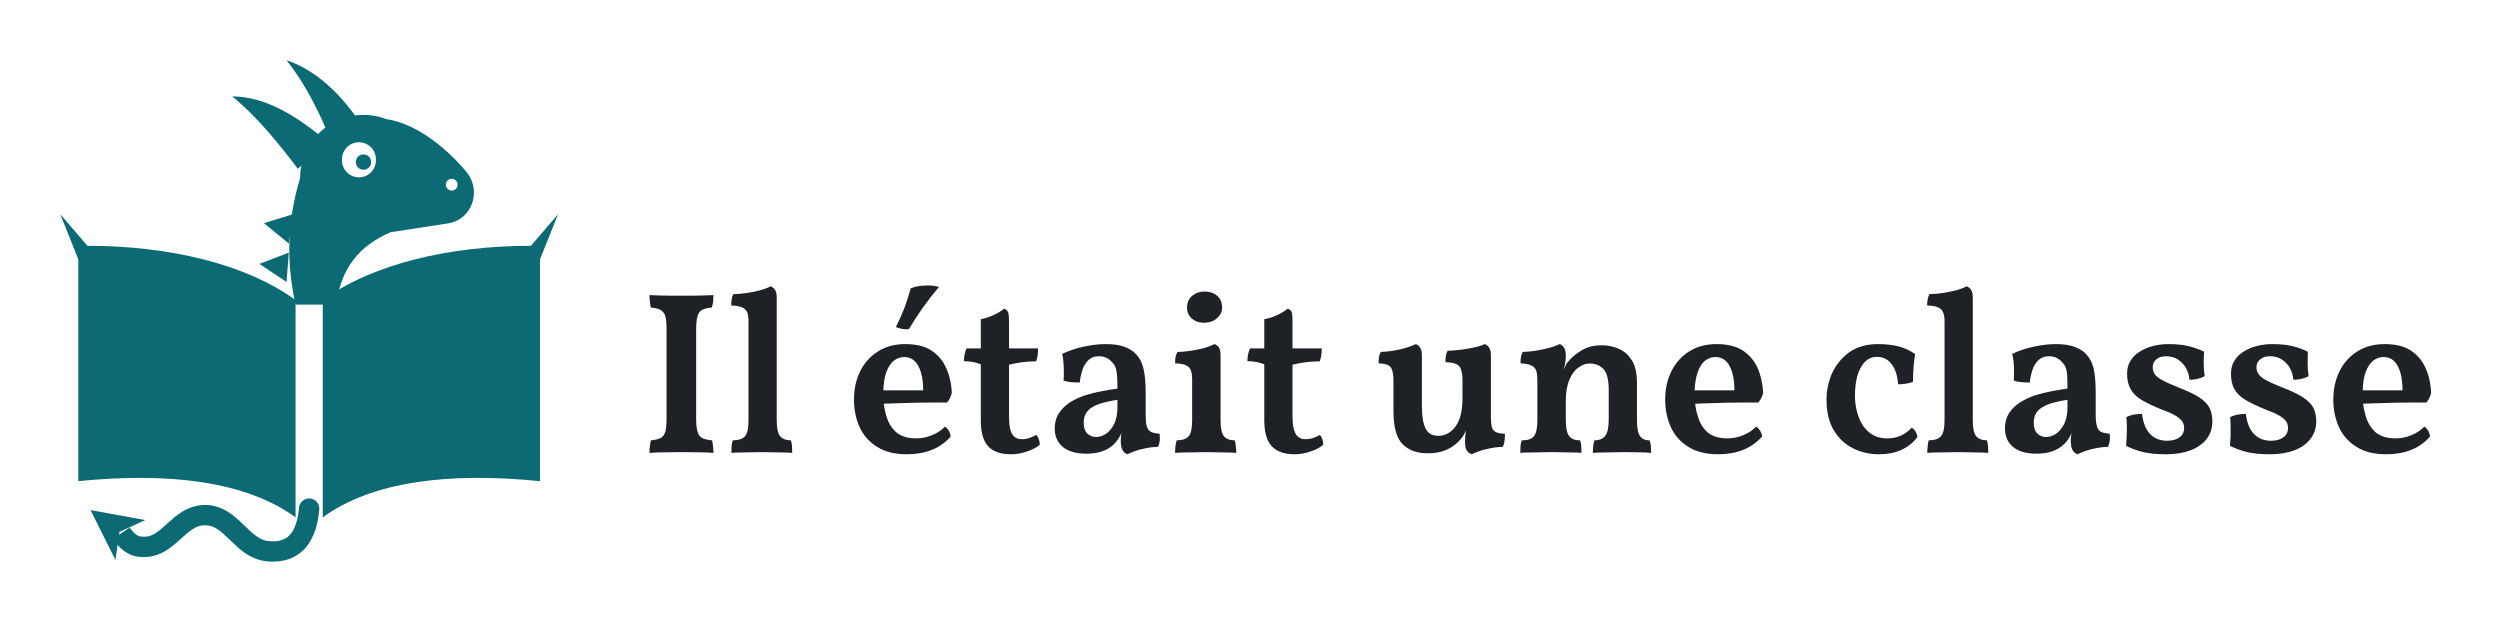
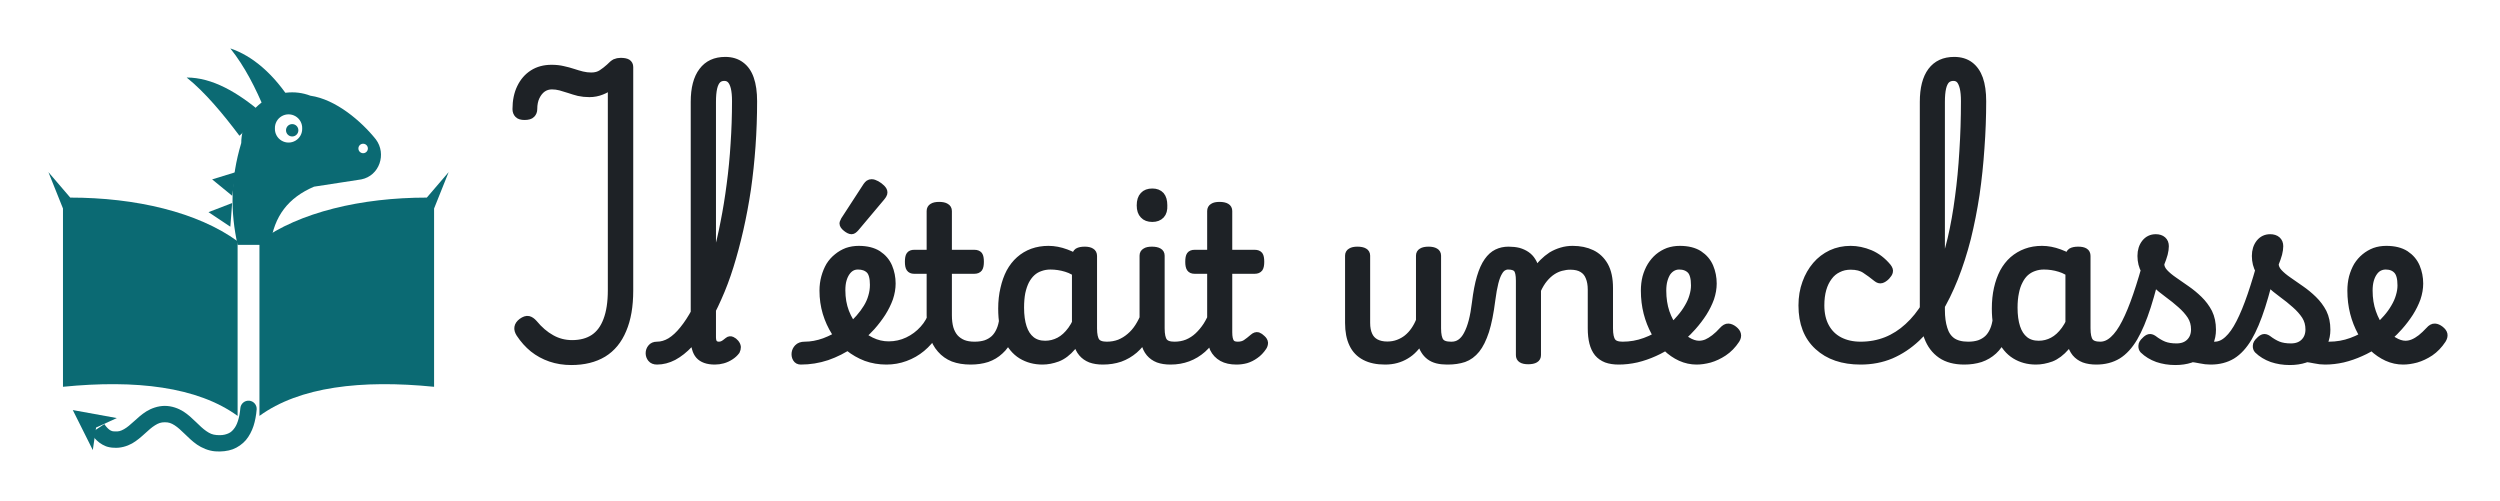
- <svg xmlns="http://www.w3.org/2000/svg" viewBox="-29.7 -30.72 1275.23 317.44" width="1275.23" height="317.44" role="img" aria-labelledby="titre">
+ <svg xmlns="http://www.w3.org/2000/svg" viewBox="-29.7 -30.72 1586.34 317.44" width="1586.34" height="317.44" role="img" aria-labelledby="titre">
  <g id="symbole" fill="#0B6A73" fill-rule="evenodd">
    <path d="M121.07 122.36 C95.68 103.89 56.43 94.66 14.87 94.66 L1.02 78.5 L10.26 101.58 L10.26 214.71 C56.43 210.09 95.68 214.71 121.07 233.18 Z" />
    <path d="M134.93 122.36 C160.32 103.89 199.57 94.66 241.13 94.66 L254.98 78.5 L245.74 101.58 L245.74 214.71 C199.57 210.09 160.32 214.71 134.93 233.18 Z" />
    <path d="M123.38 60.03 A32.32 32.32 0 0 1 167.25 30.01 C183.41 32.32 199.57 46.17 208.8 57.72 C215.73 66.95 211.11 80.8 199.57 83.11 L169.56 87.73 C153.4 94.66 144.16 106.2 141.85 124.67 L121.07 124.67 C116.46 103.89 116.46 83.11 123.38 60.03 Z M144.74 50.79 A8.66 8.66 0 1 0 162.05 50.79 A8.66 8.66 0 1 0 144.74 50.79 Z M197.72 63.49 A3 3 0 1 0 203.73 63.49 A3 3 0 1 0 197.72 63.49 Z" />
    <path d="M151.78 51.95 A3.92 3.92 0 1 0 159.63 51.95 A3.92 3.92 0 1 0 151.78 51.95 Z" />
    <path d="M137.23 41.56 C121.07 27.7 104.91 18.47 88.75 18.47 C100.3 27.7 111.84 41.56 122.23 55.41 Z" />
    <path d="M155.7 34.63 C144.16 16.16 130.31 4.62 116.46 0 C125.69 11.54 132.62 25.4 138.39 39.25 Z" />
    <path d="M119.92 78.5 L104.91 83.11 L117.61 93.5 Z M117.61 98.12 L102.6 103.89 L116.46 113.13 Z" />
    <path d="M122.83 228.13 C122.55 231.34 122.09 233.92 121.28 236.38 C120.5 238.77 119.7 240.28 118.42 241.79 C117.17 243.26 116.2 243.95 114.36 244.63 C112.42 245.33 110.58 245.56 107.65 245.32 C105.07 245.1 103.44 244.36 101.22 242.84 C99 241.32 96.99 239.34 94.67 237.09 C92.35 234.84 89.65 232.28 86.62 230.36 C83.57 228.43 79.31 226.83 74.9 226.83 C70.49 226.83 66.25 228.42 63.22 230.29 C60.21 232.16 57.54 234.61 55.25 236.69 C52.96 238.77 51.09 240.43 48.97 241.62 C46.88 242.79 45.49 243.21 43.01 243.01 C41.94 242.99 41.77 242.96 41.16 242.72 C40.55 242.49 40.25 242.33 39.63 241.87 C39.01 241.4 38.6 241.01 38.02 240.35 C37.44 239.7 37 239.12 36.51 238.37 L27.87 244.14 C28.53 245.13 29.38 246.28 30.25 247.25 C31.12 248.22 32.29 249.34 33.4 250.17 C34.52 251.01 36.1 251.93 37.51 252.46 C38.91 252.98 40.9 253.38 42.58 253.38 C46.6 253.74 50.97 252.42 54.08 250.68 C57.16 248.94 59.9 246.5 62.23 244.39 C64.56 242.27 66.51 240.47 68.69 239.13 C70.85 237.8 72.38 237.22 74.9 237.22 C77.42 237.22 78.93 237.78 81.08 239.13 C83.23 240.51 85.15 242.33 87.45 244.56 C89.74 246.78 92.35 249.36 95.33 251.41 C98.31 253.45 102.44 255.31 106.79 255.67 C110.79 256 114.86 255.5 117.93 254.38 C121.11 253.22 124.26 250.96 126.33 248.52 C128.37 246.13 130.1 242.82 131.15 239.62 C132.18 236.48 132.87 232.71 133.17 228.99 A5.19 5.19 0 0 0 122.83 228.13 Z" />
    <path d="M16.49 229.48 L44.43 234.56 L31.27 240.57 L29.19 254.88 Z" />
  </g>
-   <g id="nom" fill="#1E2226">
-     <path d="M310.3 137.4 Q310.3 132.9 309.7 130.6 Q309.0 128.4 307.3 127.4 Q305.5 126.4 302.3 126.2 Q302.0 125.0 301.8 123.3 Q301.6 121.5 301.6 119.8 Q303.7 119.9 306.6 120.0 Q309.4 120.0 312.4 120.1 Q315.4 120.1 318.0 120.1 Q320.7 120.1 323.6 120.1 Q326.4 120.0 329.1 120.0 Q331.8 119.9 334.2 119.8 Q334.2 121.5 334.1 123.1 Q333.9 124.7 333.3 126.2 Q330.3 126.4 328.5 127.3 Q326.7 128.3 326.1 130.6 Q325.4 132.9 325.4 137.4 L325.4 182.7 Q325.4 187.0 326.1 189.4 Q326.7 191.8 328.5 192.7 Q330.3 193.6 333.5 193.9 Q333.8 194.9 334.0 196.7 Q334.2 198.4 334.2 200.3 Q330.9 200.0 326.8 200.0 Q322.7 199.9 318.5 199.9 Q314.1 199.9 309.6 200.0 Q305.0 200.0 301.6 200.3 Q301.6 198.5 301.8 196.8 Q302.0 195.1 302.3 193.9 Q305.5 193.6 307.3 192.7 Q309.0 191.8 309.7 189.4 Q310.3 187.0 310.3 182.7 L310.3 137.4 Z M343.4 200.3 Q343.4 198.5 343.5 196.8 Q343.6 195.2 344.1 193.9 Q348.8 193.8 350.5 191.6 Q352.1 189.5 352.1 183.6 L352.1 133.0 Q352.1 130.4 351.5 128.7 Q350.8 127.0 348.9 126.1 Q347.0 125.2 343.3 125.1 Q343.3 123.4 343.5 122.0 Q343.7 120.5 344.4 119.3 Q347.6 119.3 351.5 118.7 Q355.3 118.1 358.6 117.2 Q361.9 116.2 363.4 115.3 Q364.7 115.8 365.6 117.1 Q366.5 118.4 366.5 121.0 L366.5 183.6 Q366.5 189.5 368.1 191.6 Q369.7 193.8 373.7 193.9 Q374.2 195.2 374.3 197.0 Q374.4 198.7 374.4 200.3 Q372.6 200.1 370.1 200.1 Q367.6 200.0 364.7 200.0 Q361.8 199.9 359.0 199.9 Q356.1 199.9 353.2 200.0 Q350.2 200.0 347.7 200.1 Q345.1 200.1 343.4 200.3 Z M432.9 201.0 Q423.6 201.0 417.7 197.2 Q411.7 193.5 408.8 187.2 Q405.9 180.8 405.9 173.1 Q405.9 165.0 409.1 158.6 Q412.3 152.2 418.2 148.5 Q424.1 144.8 432.1 144.8 Q440.3 144.8 445.3 148.0 Q450.4 151.3 452.9 156.9 Q455.5 162.6 455.8 169.7 Q455.1 172.6 453.4 174.6 L446.6 174.6 Q442.4 174.6 437.4 174.7 Q432.5 174.8 427.4 175.0 Q424.2 175.1 421.1 175.2 Q421.5 178.4 422.4 181.4 Q423.9 186.6 427.5 189.8 Q431.2 192.9 437.7 192.9 Q441.7 192.9 445.6 191.3 Q449.5 189.8 452.3 186.9 Q453.4 187.5 454.3 189.0 Q455.2 190.6 455.2 192.0 Q451.0 196.7 445.5 198.8 Q440.0 201.0 432.9 201.0 Z M420.9 168.4 L441.2 168.4 Q441.2 160.5 438.7 155.9 Q436.2 151.4 431.5 151.4 Q428.7 151.4 426.3 153.2 Q423.9 155.1 422.4 159.1 Q421.1 162.6 420.9 168.4 Z M433.9 137.2 Q432.1 137.4 430.3 137.0 Q428.5 136.7 427.3 136.1 Q430.1 130.4 431.9 125.7 Q433.6 121.0 434.8 116.4 Q437.3 115.4 439.8 115.1 Q442.4 114.8 444.6 114.9 Q445.9 114.9 447.2 115.2 Q448.4 115.4 449.3 115.6 Q445.2 120.4 441.1 126.1 Q437.1 131.8 433.9 137.2 Z M486.0 201.0 Q478.2 201.0 474.4 197.0 Q470.6 192.9 470.6 183.7 L470.6 155.1 Q468.8 154.4 466.9 154.0 Q464.9 153.6 462.0 153.5 Q462.0 151.6 462.3 150.2 Q462.6 148.7 463.3 147.0 L470.6 147.0 L470.6 132.1 Q473.9 131.5 477.1 130.0 Q480.4 128.5 482.5 126.7 Q484.0 127.3 484.5 128.5 Q485.0 129.7 485.0 133.6 L485.0 147.0 L499.8 147.0 Q499.8 148.8 499.6 150.5 Q499.4 152.1 498.8 153.6 Q494.7 153.6 491.3 154.1 Q487.9 154.6 485.0 155.3 L485.0 181.6 Q485.0 186.0 485.7 188.6 Q486.5 191.2 487.9 192.2 Q489.3 193.3 491.5 193.3 Q493.6 193.3 495.4 192.7 Q497.2 192.1 498.9 191.1 Q500.6 193.1 500.7 196.1 Q498.5 198.1 494.4 199.5 Q490.2 201.0 486.0 201.0 Z M545.4 201.0 Q543.6 200.3 542.8 198.7 Q542.0 197.1 542.0 194.1 Q542.0 192.8 542.2 191.1 Q542.3 190.6 542.3 190.1 Q541.9 191.4 541.1 192.5 Q539.7 194.9 537.7 196.6 Q535.5 198.5 532.2 199.6 Q528.9 200.7 524.5 200.7 Q516.7 200.7 512.5 197.3 Q508.3 193.9 508.3 187.7 Q508.3 183.3 510.5 180.0 Q512.6 176.8 516.1 174.5 Q519.7 172.3 523.9 170.9 Q528.0 169.6 532.4 168.8 Q536.7 168.0 540.3 167.5 Q540.3 163.4 540.1 161.0 Q540.0 158.6 539.4 157.0 Q538.9 155.4 537.7 154.2 Q536.4 152.6 534.7 151.8 Q532.9 151.0 530.9 151.0 Q527.3 151.0 525.3 153.2 Q523.2 155.3 522.3 158.4 Q521.3 161.6 521.1 164.4 Q518.8 164.4 516.6 164.2 Q514.4 164.0 512.8 163.4 Q513.1 160.3 512.9 156.6 Q512.8 152.9 512.1 149.8 Q517.1 147.4 523.1 146.1 Q529.1 144.8 534.3 144.8 Q540.2 144.8 543.9 146.2 Q547.6 147.6 549.6 149.8 Q552.4 152.5 553.5 157.0 Q554.7 161.6 554.7 169.7 L554.7 181.0 Q554.7 184.6 555.2 186.6 Q555.8 188.7 557.3 189.5 Q558.7 190.3 561.8 190.5 Q562.0 192.1 561.9 193.9 Q561.7 195.7 561.0 197.2 Q557.2 197.3 553.0 198.3 Q548.8 199.3 545.4 201.0 Z M529.3 192.2 Q531.8 192.2 534.4 190.6 Q536.9 188.9 538.6 185.6 Q540.3 182.2 540.3 176.9 L540.3 173.2 Q537.0 173.7 533.9 174.5 Q530.8 175.2 528.3 176.5 Q525.9 177.7 524.5 179.7 Q523.1 181.7 523.1 184.9 Q523.1 188.7 525.0 190.5 Q526.9 192.2 529.3 192.2 Z M569.7 200.3 Q569.7 198.5 569.9 196.8 Q570.1 195.2 570.5 193.9 Q575.2 193.8 576.8 191.6 Q578.4 189.5 578.4 183.6 L578.4 163.0 Q578.4 160.1 577.8 158.4 Q577.3 156.6 575.4 155.7 Q573.5 154.7 569.7 154.6 Q569.7 152.9 569.9 151.5 Q570.2 150.0 570.9 148.8 Q573.9 148.8 577.8 148.2 Q581.6 147.6 584.9 146.7 Q588.2 145.7 589.8 144.8 Q591.2 145.3 592.1 146.6 Q592.9 147.9 592.9 150.5 L592.9 183.6 Q592.9 189.5 594.5 191.6 Q596.0 193.8 600.1 193.9 Q600.6 195.2 600.7 197.0 Q600.9 198.7 600.9 200.3 Q599.0 200.1 596.4 200.1 Q593.9 200.0 591.1 200.0 Q588.2 199.9 585.4 199.9 Q582.6 199.9 579.6 200.0 Q576.7 200.0 574.1 200.1 Q571.6 200.1 569.7 200.3 Z M584.4 133.9 Q580.7 133.9 578.3 131.8 Q575.8 129.6 575.8 126.3 Q575.8 122.4 578.4 120.2 Q581.0 118.0 584.7 118.0 Q588.8 118.0 591.2 120.2 Q593.7 122.4 593.7 126.2 Q593.7 129.3 591.1 131.6 Q588.5 133.9 584.4 133.9 Z M630.7 201.0 Q622.9 201.0 619.1 197.0 Q615.2 192.9 615.2 183.7 L615.2 155.1 Q613.5 154.4 611.5 154.0 Q609.6 153.6 606.6 153.5 Q606.6 151.6 606.9 150.2 Q607.2 148.7 607.9 147.0 L615.2 147.0 L615.2 132.1 Q618.6 131.5 621.8 130.0 Q625.0 128.5 627.2 126.7 Q628.7 127.3 629.2 128.5 Q629.6 129.7 629.6 133.6 L629.6 147.0 L644.5 147.0 Q644.5 148.8 644.3 150.5 Q644.0 152.1 643.5 153.6 Q639.3 153.6 636.0 154.1 Q632.6 154.6 629.6 155.3 L629.6 181.6 Q629.6 186.0 630.4 188.6 Q631.2 191.2 632.6 192.2 Q634.0 193.3 636.1 193.3 Q638.3 193.3 640.1 192.7 Q641.9 192.1 643.6 191.1 Q645.2 193.1 645.3 196.1 Q643.2 198.1 639.0 199.5 Q634.8 201.0 630.7 201.0 Z M698.6 200.5 Q690.3 200.5 685.7 195.8 Q681.1 191.1 681.1 179.1 L681.1 163.7 Q681.1 159.0 679.9 156.9 Q678.7 154.8 673.5 154.6 Q673.5 152.9 673.7 151.5 Q673.9 150.1 674.6 148.8 Q679.8 148.6 684.8 147.4 Q689.7 146.2 692.5 144.8 Q693.8 145.3 694.7 146.6 Q695.6 148.0 695.6 150.7 L695.6 176.3 Q695.6 184.2 697.5 187.9 Q699.4 191.6 703.9 191.6 Q709.1 191.6 712.7 186.9 Q716.3 182.2 716.3 172.3 L716.3 163.1 Q716.3 158.4 714.8 156.3 Q713.3 154.2 707.6 154.0 Q707.6 152.3 707.8 150.9 Q708.0 149.5 708.7 148.2 Q714.6 148.0 719.8 147.0 Q725.0 146.1 727.7 144.8 Q729.0 145.3 729.9 146.6 Q730.8 148.0 730.8 150.7 L730.8 181.6 Q730.8 184.9 731.2 186.9 Q731.7 188.8 733.2 189.6 Q734.8 190.5 737.9 190.5 Q738.0 192.1 737.8 193.9 Q737.6 195.7 736.9 197.2 Q733.1 197.3 728.8 198.3 Q724.4 199.3 721.0 201.0 Q719.3 200.3 718.4 199.0 Q717.6 197.7 717.6 194.1 Q717.6 192.5 717.9 190.0 Q717.9 189.5 718.0 188.8 Q717.4 190.5 716.5 191.9 Q715.3 193.5 714.0 194.8 Q711.2 197.5 707.5 199.0 Q703.7 200.5 698.6 200.5 Z M805.3 183.6 Q805.3 189.6 806.9 191.8 Q808.4 193.9 811.7 193.9 Q812.3 195.2 812.4 196.7 Q812.5 198.1 812.5 200.3 Q809.9 200.0 806.2 200.0 Q802.4 199.9 798.6 199.9 Q796.1 199.9 793.1 200.0 Q790.1 200.0 787.4 200.1 Q784.7 200.1 782.8 200.3 Q782.8 198.4 783.0 196.8 Q783.2 195.2 783.6 193.9 Q787.3 193.9 789.1 191.6 Q790.9 189.3 790.9 183.1 L790.9 168.4 Q790.9 160.5 788.3 157.6 Q785.6 154.7 781.2 154.7 Q778.2 154.7 775.4 156.8 Q772.5 158.8 770.8 163.1 Q769.0 167.3 769.0 173.9 L769.0 183.6 Q769.0 189.5 770.7 191.7 Q772.3 193.9 776.3 193.9 Q776.8 195.3 776.9 196.8 Q777.0 198.2 777.0 200.3 Q775.4 200.1 772.8 200.1 Q770.2 200.0 767.3 200.0 Q764.4 199.9 761.7 199.9 Q759.2 199.9 756.1 200.0 Q753.1 200.0 750.3 200.1 Q747.5 200.1 745.8 200.3 Q745.8 198.2 745.9 196.6 Q746.1 194.9 746.6 193.9 Q751.2 193.9 752.8 191.7 Q754.5 189.5 754.5 183.6 L754.5 163.7 Q754.5 160.5 754.0 158.6 Q753.4 156.7 751.6 155.8 Q749.8 154.8 745.9 154.6 Q745.9 152.9 746.1 151.5 Q746.3 150.0 747.1 148.8 Q752.4 148.6 757.7 147.4 Q763.1 146.2 765.9 144.8 Q767.2 145.3 768.1 146.6 Q769.0 148.0 769.0 150.7 Q769.0 152.1 768.8 153.9 Q768.5 155.8 767.9 157.8 Q768.5 156.6 769.1 155.4 Q769.6 154.2 770.7 153.2 Q772.9 150.5 777.2 147.9 Q781.5 145.4 787.4 145.4 Q792.1 145.4 796.3 147.3 Q800.4 149.2 802.9 153.4 Q805.3 157.5 805.3 164.6 L805.3 183.6 Z M846.8 201.0 Q837.4 201.0 831.5 197.2 Q825.5 193.5 822.6 187.2 Q819.7 180.8 819.7 173.1 Q819.7 165.0 822.9 158.6 Q826.1 152.2 832.0 148.5 Q837.9 144.8 845.9 144.8 Q854.1 144.8 859.2 148.0 Q864.2 151.3 866.8 156.9 Q869.3 162.6 869.7 169.7 Q868.9 172.6 867.2 174.6 L860.5 174.6 Q856.2 174.6 851.2 174.7 Q846.3 174.8 841.2 175.0 Q838.0 175.1 835.0 175.2 Q835.3 178.4 836.3 181.4 Q837.7 186.6 841.3 189.8 Q845.0 192.9 851.5 192.9 Q855.5 192.9 859.4 191.3 Q863.3 189.8 866.1 186.9 Q867.2 187.5 868.1 189.0 Q869.1 190.6 869.1 192.0 Q864.8 196.7 859.3 198.8 Q853.8 201.0 846.8 201.0 Z M834.7 168.4 L855.0 168.4 Q855.0 160.5 852.5 155.9 Q850.1 151.4 845.3 151.4 Q842.5 151.4 840.1 153.2 Q837.7 155.1 836.3 159.1 Q835.0 162.6 834.7 168.4 Z M948.4 192.1 Q945.3 196.4 940.3 198.7 Q935.4 201.0 928.7 201.0 Q921.5 201.0 915.4 197.9 Q909.3 194.8 905.6 188.6 Q902.0 182.4 902.0 173.1 Q902.0 166.0 904.9 159.5 Q907.9 153.1 913.7 148.9 Q919.6 144.8 928.2 144.8 Q934.2 144.8 938.9 146.0 Q943.6 147.3 947.2 149.9 Q946.6 153.3 946.4 156.7 Q946.1 160.0 946.1 164.0 Q944.6 164.7 942.5 165.0 Q940.3 165.3 938.5 165.3 Q938.0 158.5 935.1 154.9 Q932.3 151.3 927.7 151.3 Q922.5 151.3 919.5 156.7 Q916.5 162.0 916.5 171.3 Q916.5 176.8 918.3 181.7 Q920.0 186.7 923.7 189.8 Q927.4 192.9 932.9 192.9 Q936.7 192.9 939.9 191.5 Q943.1 190.0 945.5 187.4 Q946.6 188.1 947.4 189.3 Q948.1 190.6 948.4 192.1 Z M953.4 200.3 Q953.4 198.5 953.6 196.8 Q953.7 195.2 954.1 193.9 Q958.9 193.8 960.5 191.6 Q962.2 189.5 962.2 183.6 L962.2 133.0 Q962.2 130.4 961.5 128.7 Q960.9 127.0 959.0 126.1 Q957.1 125.2 953.3 125.1 Q953.3 123.4 953.6 122.0 Q953.8 120.5 954.5 119.3 Q957.7 119.3 961.5 118.7 Q965.4 118.1 968.7 117.2 Q972.0 116.2 973.5 115.3 Q974.8 115.8 975.7 117.1 Q976.6 118.4 976.6 121.0 L976.6 183.6 Q976.6 189.5 978.2 191.6 Q979.8 193.8 983.8 193.9 Q984.2 195.2 984.4 197.0 Q984.5 198.7 984.5 200.3 Q982.7 200.1 980.2 200.1 Q977.6 200.0 974.7 200.0 Q971.8 199.9 969.0 199.9 Q966.2 199.9 963.2 200.0 Q960.3 200.0 957.7 200.1 Q955.2 200.1 953.4 200.3 Z M1030.0 201.0 Q1028.2 200.3 1027.4 198.7 Q1026.6 197.1 1026.6 194.1 Q1026.6 192.8 1026.8 191.1 Q1027.0 190.6 1027.0 190.1 Q1026.5 191.4 1025.8 192.5 Q1024.4 194.9 1022.3 196.6 Q1020.1 198.5 1016.8 199.6 Q1013.5 200.7 1009.1 200.7 Q1001.3 200.7 997.2 197.3 Q993.0 193.9 993.0 187.7 Q993.0 183.3 995.1 180.0 Q997.2 176.8 1000.8 174.5 Q1004.3 172.3 1008.5 170.9 Q1012.7 169.6 1017.0 168.8 Q1021.3 168.0 1024.9 167.5 Q1024.9 163.4 1024.8 161.0 Q1024.6 158.6 1024.1 157.0 Q1023.5 155.4 1022.3 154.2 Q1021.0 152.6 1019.3 151.8 Q1017.5 151.0 1015.5 151.0 Q1012.0 151.0 1009.9 153.2 Q1007.8 155.3 1006.9 158.4 Q1005.9 161.6 1005.7 164.4 Q1003.5 164.4 1001.2 164.2 Q999.0 164.0 997.5 163.4 Q997.7 160.3 997.6 156.6 Q997.5 152.9 996.7 149.8 Q1001.7 147.4 1007.7 146.1 Q1013.7 144.8 1018.9 144.8 Q1024.8 144.8 1028.5 146.2 Q1032.3 147.6 1034.3 149.8 Q1037.0 152.5 1038.2 157.0 Q1039.3 161.6 1039.3 169.7 L1039.3 181.0 Q1039.3 184.6 1039.9 186.6 Q1040.4 188.7 1041.9 189.5 Q1043.4 190.3 1046.4 190.5 Q1046.7 192.1 1046.5 193.9 Q1046.3 195.7 1045.6 197.2 Q1041.8 197.3 1037.6 198.3 Q1033.4 199.3 1030.0 201.0 Z M1014.0 192.2 Q1016.4 192.2 1019.0 190.6 Q1021.5 188.9 1023.2 185.6 Q1024.9 182.2 1024.9 176.9 L1024.9 173.2 Q1021.6 173.7 1018.5 174.5 Q1015.4 175.2 1013.0 176.5 Q1010.5 177.7 1009.1 179.7 Q1007.7 181.7 1007.7 184.9 Q1007.7 188.7 1009.6 190.5 Q1011.5 192.2 1014.0 192.2 Z M1094.6 148.7 Q1094.4 151.6 1094.4 154.8 Q1094.4 158.0 1094.9 161.1 Q1093.5 162.0 1091.4 162.5 Q1089.4 163.0 1087.1 163.0 Q1086.9 159.8 1085.4 157.1 Q1083.9 154.4 1081.3 152.7 Q1078.8 151.0 1075.1 151.0 Q1072.0 151.0 1070.2 152.6 Q1068.4 154.1 1068.4 156.6 Q1068.4 158.4 1069.2 159.8 Q1070.0 161.3 1072.9 163.0 Q1075.7 164.6 1081.7 167.0 Q1088.2 169.5 1092.0 171.9 Q1095.7 174.3 1097.3 177.2 Q1098.8 180.2 1098.8 184.2 Q1098.8 189.4 1095.9 193.2 Q1092.9 197.0 1087.6 199.0 Q1082.3 201.0 1075.3 201.0 Q1068.1 201.0 1063.6 199.9 Q1059.0 198.8 1054.8 196.7 Q1055.0 194.7 1055.1 192.0 Q1055.2 189.3 1055.2 186.6 Q1055.2 184.0 1054.9 182.1 Q1056.2 181.3 1058.5 180.8 Q1060.8 180.4 1062.9 180.4 Q1063.8 187.3 1067.1 190.7 Q1070.4 194.1 1075.7 194.1 Q1079.8 194.1 1082.1 192.3 Q1084.4 190.6 1084.4 187.6 Q1084.4 185.7 1083.5 184.3 Q1082.5 182.8 1080.0 181.3 Q1077.5 179.8 1072.5 178.0 Q1066.7 175.6 1062.9 173.4 Q1059.0 171.1 1057.2 167.9 Q1055.3 164.7 1055.3 159.9 Q1055.3 156.0 1057.1 153.2 Q1058.9 150.3 1062.0 148.5 Q1065.1 146.6 1068.8 145.7 Q1072.6 144.8 1076.4 144.8 Q1082.3 144.8 1086.5 145.8 Q1090.8 146.8 1094.6 148.7 Z M1147.5 148.7 Q1147.4 151.6 1147.4 154.8 Q1147.4 158.0 1147.9 161.1 Q1146.5 162.0 1144.4 162.5 Q1142.4 163.0 1140.1 163.0 Q1139.9 159.8 1138.4 157.1 Q1136.9 154.4 1134.3 152.7 Q1131.7 151.0 1128.1 151.0 Q1125.0 151.0 1123.2 152.6 Q1121.3 154.1 1121.3 156.6 Q1121.3 158.4 1122.2 159.8 Q1123.0 161.3 1125.8 163.0 Q1128.7 164.6 1134.7 167.0 Q1141.2 169.5 1144.9 171.9 Q1148.7 174.3 1150.3 177.2 Q1151.8 180.2 1151.8 184.2 Q1151.8 189.4 1148.8 193.2 Q1145.9 197.0 1140.6 199.0 Q1135.3 201.0 1128.3 201.0 Q1121.1 201.0 1116.6 199.9 Q1112.0 198.8 1107.8 196.7 Q1108.0 194.7 1108.1 192.0 Q1108.1 189.3 1108.1 186.6 Q1108.1 184.0 1107.9 182.1 Q1109.2 181.3 1111.5 180.8 Q1113.8 180.4 1115.9 180.4 Q1116.7 187.3 1120.1 190.7 Q1123.4 194.1 1128.7 194.1 Q1132.8 194.1 1135.1 192.3 Q1137.4 190.6 1137.4 187.6 Q1137.4 185.7 1136.5 184.3 Q1135.5 182.8 1133.0 181.3 Q1130.4 179.8 1125.5 178.0 Q1119.7 175.6 1115.9 173.4 Q1112.0 171.1 1110.1 167.9 Q1108.3 164.7 1108.3 159.9 Q1108.3 156.0 1110.1 153.2 Q1111.9 150.3 1115.0 148.5 Q1118.0 146.6 1121.8 145.7 Q1125.6 144.8 1129.4 144.8 Q1135.3 144.8 1139.5 145.8 Q1143.8 146.8 1147.5 148.7 Z M1187.5 201.0 Q1178.2 201.0 1172.3 197.2 Q1166.3 193.5 1163.4 187.2 Q1160.5 180.8 1160.5 173.1 Q1160.5 165.0 1163.7 158.6 Q1166.9 152.2 1172.8 148.5 Q1178.7 144.8 1186.7 144.8 Q1194.9 144.8 1199.9 148.0 Q1205.0 151.3 1207.5 156.9 Q1210.1 162.6 1210.4 169.7 Q1209.7 172.6 1208.0 174.6 L1201.2 174.6 Q1197.0 174.6 1192.0 174.7 Q1187.1 174.8 1182.0 175.0 Q1178.8 175.1 1175.7 175.2 Q1176.1 178.4 1177.0 181.4 Q1178.5 186.6 1182.1 189.8 Q1185.8 192.9 1192.3 192.9 Q1196.3 192.9 1200.2 191.3 Q1204.1 189.8 1206.9 186.9 Q1208.0 187.5 1208.9 189.0 Q1209.8 190.6 1209.8 192.0 Q1205.6 196.7 1200.1 198.8 Q1194.6 201.0 1187.5 201.0 Z M1175.5 168.4 L1195.8 168.4 Q1195.8 160.5 1193.3 155.9 Q1190.9 151.4 1186.1 151.4 Q1183.3 151.4 1180.9 153.2 Q1178.5 155.1 1177.0 159.1 Q1175.7 162.6 1175.5 168.4 Z" />
+   <g id="nom" fill="#1E2226" stroke="#1E2226" stroke-width="4.62" stroke-linejoin="round">
+     <path d="M332.8 198.6 Q325.7 198.6 319.6 196.5 Q313.5 194.4 308.6 190.5 Q303.8 186.6 300.1 181.0 Q298.7 178.8 299.0 177.0 Q299.3 175.1 301.4 173.5 Q303.9 171.7 305.6 172.1 Q307.3 172.5 309.0 174.4 Q314.2 180.7 320.2 184.0 Q326.2 187.4 333.3 187.4 Q341.5 187.4 347.1 183.7 Q352.6 180.0 355.4 172.5 Q358.3 164.9 358.3 153.5 L358.3 23.2 Q355.8 25.7 352.1 27.1 Q348.4 28.6 344.3 28.6 Q340.7 28.6 337.5 27.9 Q334.4 27.1 331.5 26.1 Q328.7 25.2 325.9 24.4 Q323.2 23.7 320.5 23.7 Q317.2 23.7 314.6 25.5 Q312.1 27.3 310.5 30.6 Q308.9 33.9 308.9 38.5 Q308.9 40.5 307.6 41.8 Q306.4 43.1 303.1 43.1 Q300.3 43.1 299.1 41.9 Q297.8 40.6 297.8 38.5 Q297.8 30.7 300.6 24.9 Q303.4 19.1 308.4 15.9 Q313.4 12.7 320.3 12.7 Q324.3 12.7 327.6 13.5 Q330.9 14.2 333.9 15.2 Q336.9 16.2 339.7 16.9 Q342.6 17.6 345.5 17.6 Q349.4 17.6 352.1 15.8 Q354.7 14.1 357.0 12.0 Q359.1 9.8 360.6 9.0 Q362.2 8.3 364.1 8.3 Q367.0 8.3 368.4 9.1 Q369.8 10.0 369.8 11.8 L369.8 153.7 Q369.8 168.5 365.5 178.5 Q361.3 188.6 353.1 193.6 Q344.8 198.6 332.8 198.6 Z M387.2 198.3 Q384.7 198.3 383.5 196.8 Q382.3 195.3 382.3 193.4 Q382.3 191.5 383.5 190.0 Q384.7 188.4 387.2 188.4 Q391.5 188.4 395.7 185.9 Q399.9 183.3 403.8 178.4 Q407.8 173.5 411.5 166.6 Q415.2 159.7 418.5 150.9 Q421.8 142.2 424.7 132.0 Q427.6 121.8 429.8 110.3 Q432.1 98.8 433.7 86.3 Q435.4 73.7 436.2 60.4 Q437.1 47.1 437.1 33.5 Q437.1 31.0 438.8 29.8 Q440.5 28.6 442.8 28.6 Q445.0 28.6 446.7 29.8 Q448.4 31.0 448.4 33.5 Q448.4 48.0 447.4 62.0 Q446.4 76.0 444.5 89.3 Q442.5 102.6 439.7 114.9 Q436.9 127.2 433.5 138.1 Q430.1 149.0 425.9 158.3 Q421.8 167.6 417.3 175.0 Q412.8 182.4 407.8 187.6 Q402.9 192.8 397.7 195.6 Q392.5 198.3 387.2 198.3 Z M423.9 198.3 Q420.4 198.3 417.9 197.4 Q415.4 196.5 413.9 194.8 Q412.4 193.1 411.7 190.5 Q410.9 187.9 410.9 184.7 L410.9 33.9 Q410.9 21.1 416.0 14.4 Q421.0 7.7 430.5 7.7 Q436.4 7.7 440.4 10.7 Q444.5 13.7 446.4 19.3 Q448.4 25.0 448.4 33.5 Q448.4 36.0 446.7 37.2 Q445.0 38.4 442.8 38.4 Q440.5 38.4 438.8 37.2 Q437.1 36.0 437.1 33.5 Q437.1 28.2 436.3 24.9 Q435.5 21.6 433.9 19.9 Q432.3 18.3 429.9 18.3 Q427.3 18.3 425.6 19.9 Q423.9 21.6 423.1 25.0 Q422.3 28.5 422.3 33.9 L422.3 183.4 Q422.3 185.1 422.8 186.3 Q423.3 187.4 424.3 187.9 Q425.2 188.4 426.4 188.4 Q427.6 188.4 428.6 188.0 Q429.6 187.6 430.5 186.9 Q431.4 186.2 432.3 185.5 Q433.4 184.6 434.7 185.2 Q436.0 185.8 436.9 186.9 Q438.0 188.2 438.1 189.5 Q438.1 190.8 437.5 192.0 Q436.0 194.0 433.8 195.4 Q431.5 196.9 429.0 197.6 Q426.5 198.3 423.9 198.3 Z M478.4 198.3 Q476.5 198.3 475.6 196.8 Q474.7 195.3 474.9 193.4 Q475.1 191.5 476.5 190.0 Q478.0 188.4 480.9 188.4 Q487.0 188.4 493.4 186.1 Q499.8 183.7 505.6 179.7 Q511.4 175.8 515.5 171.1 Q518.4 167.8 520.4 164.5 Q522.5 161.1 523.5 157.5 Q524.6 153.9 524.6 150.0 Q524.6 143.2 522.0 140.6 Q519.3 138.0 514.8 138.0 Q513.0 138.0 512.1 136.4 Q511.3 134.8 511.3 132.8 Q511.4 130.8 512.4 129.2 Q513.4 127.6 515.2 127.6 Q522.7 127.6 527.4 130.6 Q532.1 133.7 534.2 138.6 Q536.3 143.6 536.3 149.2 Q536.3 153.7 534.7 158.5 Q533.0 163.2 530.1 167.8 Q527.2 172.3 523.4 176.6 Q517.7 182.9 510.5 187.8 Q503.2 192.8 495.1 195.6 Q487.0 198.3 478.4 198.3 Z M532.8 198.3 Q525.9 198.3 519.8 196.1 Q513.8 193.8 508.8 189.8 Q503.7 185.7 500.2 180.1 Q496.6 174.4 494.6 167.8 Q492.6 161.1 492.6 153.7 Q492.6 149.2 493.7 145.2 Q494.8 141.2 496.7 137.9 Q498.7 134.7 501.6 132.4 Q504.4 130.1 507.8 128.8 Q511.3 127.6 515.2 127.6 Q517.1 127.6 517.9 129.2 Q518.8 130.8 518.7 132.8 Q518.7 134.8 517.6 136.4 Q516.5 138.0 514.7 138.0 Q512.4 138.0 510.6 139.0 Q508.8 140.0 507.4 142.0 Q506.0 144.0 505.2 146.8 Q504.4 149.6 504.4 153.5 Q504.4 161.0 506.8 167.3 Q509.3 173.7 513.5 178.3 Q517.7 183.0 523.1 185.6 Q528.4 188.2 534.2 188.2 Q540.6 188.2 546.3 185.5 Q552.0 182.8 556.2 178.1 Q560.4 173.5 562.1 167.6 Q562.5 166.4 564.1 166.3 Q565.6 166.3 567.1 167.0 Q568.5 167.7 568.2 169.3 Q566.7 175.6 563.3 180.9 Q560.0 186.2 555.2 190.2 Q550.5 194.1 544.7 196.2 Q539.0 198.3 532.8 198.3 Z M510.7 115.6 Q509.3 115.6 507.3 114.0 Q505.3 112.4 505.3 111.1 Q505.3 110.7 505.5 110.3 Q505.6 109.9 506.1 109.0 L520.2 87.3 Q520.9 86.3 521.6 85.8 Q522.3 85.3 523.4 85.3 Q524.7 85.3 526.5 86.3 Q528.3 87.3 529.7 88.7 Q531.1 90.1 531.1 91.3 Q531.1 92.2 530.7 92.8 Q530.4 93.4 529.5 94.5 L513.2 113.9 Q511.7 115.6 510.7 115.6 Z M586.2 198.3 Q579.9 198.3 575.1 196.5 Q570.4 194.6 567.2 190.9 Q563.9 187.2 562.3 181.8 Q560.6 176.4 560.6 169.3 L560.6 140.7 L550.3 140.7 Q548.4 140.7 547.6 139.5 Q546.8 138.3 546.8 135.4 Q546.8 132.3 547.6 131.2 Q548.4 130.1 550.3 130.1 L560.6 130.1 L560.6 103.2 Q560.6 101.4 562.0 100.6 Q563.4 99.7 566.2 99.7 Q569.1 99.7 570.5 100.6 Q572.0 101.4 572.0 103.2 L572.0 130.1 L588.6 130.1 Q590.6 130.1 591.5 131.2 Q592.3 132.3 592.3 135.4 Q592.3 138.3 591.5 139.5 Q590.6 140.7 588.6 140.7 L572.0 140.7 L572.0 169.3 Q572.0 174.0 573.0 177.6 Q574.1 181.2 576.2 183.6 Q578.3 185.9 581.4 187.2 Q584.5 188.4 588.6 188.4 Q590.5 188.4 591.4 190.0 Q592.3 191.5 592.1 193.4 Q591.9 195.3 590.5 196.8 Q589.0 198.3 586.2 198.3 Z M586.2 198.3 Q584.4 198.3 583.5 196.8 Q582.7 195.3 582.9 193.4 Q583.1 191.5 584.5 190.0 Q586.0 188.4 588.7 188.4 Q592.7 188.4 595.8 187.4 Q598.9 186.3 601.2 184.2 Q603.4 182.1 604.8 178.9 Q606.2 175.8 606.7 171.5 Q607.0 169.6 608.7 169.0 Q610.4 168.4 612.0 169.0 Q613.7 169.6 613.4 171.5 Q612.9 178.5 610.7 183.6 Q608.4 188.7 604.8 191.9 Q601.3 195.2 596.6 196.8 Q591.9 198.3 586.2 198.3 Z M631.8 198.3 Q624.3 198.3 618.4 194.7 Q612.6 191.1 609.3 183.7 Q606.0 176.3 606.0 165.1 Q606.0 158.2 607.4 152.4 Q608.7 146.6 611.1 142.0 Q613.6 137.4 617.2 134.2 Q620.8 131.0 625.4 129.3 Q630.1 127.6 635.6 127.6 Q641.0 127.6 646.7 129.7 Q652.4 131.8 656.9 135.2 L656.9 145.1 Q651.6 140.9 646.8 139.5 Q641.9 138.0 636.8 138.0 Q633.4 138.0 630.4 139.1 Q627.4 140.1 625.1 142.2 Q622.8 144.3 621.1 147.5 Q619.5 150.7 618.6 154.9 Q617.8 159.1 617.8 164.5 Q617.8 171.8 619.5 177.0 Q621.2 182.2 624.7 185.0 Q628.2 187.8 633.5 187.8 Q638.2 187.8 642.4 185.6 Q646.6 183.4 650.1 178.6 Q653.6 173.8 656.1 165.9 L658.2 173.9 Q655.1 184.1 650.7 189.4 Q646.3 194.6 641.3 196.5 Q636.4 198.3 631.8 198.3 Z M670.1 198.3 Q665.6 198.3 662.3 197.1 Q659.0 195.8 656.9 193.3 Q654.7 190.7 653.8 186.8 Q652.8 182.9 652.8 177.6 L652.8 131.9 Q652.8 130.0 654.2 129.0 Q655.7 128.1 658.6 128.1 Q661.3 128.1 662.7 129.0 Q664.1 129.8 664.1 131.7 L664.1 177.6 Q664.1 183.6 665.9 186.0 Q667.7 188.4 672.6 188.4 Q673.8 188.4 674.3 190.0 Q674.9 191.5 674.7 193.4 Q674.5 195.3 673.4 196.8 Q672.3 198.3 670.1 198.3 Z M670.1 198.3 Q668.2 198.3 667.4 196.8 Q666.5 195.3 666.7 193.4 Q666.9 191.5 668.3 190.0 Q669.8 188.4 672.6 188.4 Q676.9 188.4 680.6 187.0 Q684.3 185.5 687.3 182.9 Q690.4 180.3 692.7 176.7 Q695.0 173.1 696.6 169.0 Q697.4 167.1 698.9 167.3 Q700.4 167.4 701.5 168.8 Q702.7 170.1 702.3 171.5 Q700.3 177.9 697.2 182.8 Q694.1 187.8 690.1 191.3 Q686.0 194.8 681.0 196.6 Q676.0 198.3 670.1 198.3 Z M713.0 198.3 Q708.5 198.3 705.2 197.1 Q701.9 195.8 699.8 193.3 Q697.6 190.7 696.7 186.8 Q695.7 182.9 695.7 177.6 L695.7 131.5 Q695.7 129.8 697.1 129.0 Q698.4 128.1 701.2 128.1 Q704.1 128.1 705.6 129.0 Q707.0 129.8 707.0 131.5 L707.0 177.6 Q707.0 183.6 708.8 186.0 Q710.6 188.4 715.5 188.4 Q717.3 188.4 718.2 190.0 Q719.2 191.5 719.0 193.4 Q718.8 195.3 717.3 196.8 Q715.9 198.3 713.0 198.3 Z M701.5 107.8 Q697.8 107.8 695.9 105.7 Q693.9 103.7 693.9 99.6 Q693.9 95.4 695.9 93.3 Q697.8 91.2 701.5 91.2 Q705.0 91.2 706.9 93.3 Q708.7 95.4 708.7 99.6 Q708.9 103.7 707.0 105.7 Q705.0 107.8 701.5 107.8 Z M713.0 198.3 Q711.1 198.3 710.2 196.8 Q709.4 195.3 709.6 193.4 Q709.8 191.5 711.2 190.0 Q712.7 188.4 715.5 188.4 Q720.0 188.4 723.7 186.9 Q727.5 185.3 730.5 182.5 Q733.5 179.7 736.0 175.9 Q738.4 172.1 740.1 167.6 Q740.9 165.6 742.5 165.8 Q744.1 166.0 745.2 167.2 Q746.4 168.4 746.0 169.8 Q743.8 176.6 740.7 181.8 Q737.5 187.1 733.4 190.8 Q729.2 194.5 724.1 196.4 Q719.0 198.3 713.0 198.3 Z M754.9 198.3 Q749.4 198.3 745.8 196.3 Q742.1 194.2 740.3 190.5 Q738.6 186.7 738.6 181.4 L738.6 140.7 L728.3 140.7 Q726.3 140.7 725.5 139.5 Q724.7 138.3 724.7 135.4 Q724.7 132.3 725.5 131.2 Q726.3 130.1 728.3 130.1 L738.6 130.1 L738.6 103.2 Q738.6 101.4 740.0 100.6 Q741.3 99.7 744.1 99.7 Q747.0 99.7 748.5 100.6 Q749.9 101.4 749.9 103.2 L749.9 130.1 L766.5 130.1 Q768.5 130.1 769.4 131.2 Q770.2 132.3 770.2 135.4 Q770.2 138.3 769.4 139.5 Q768.5 140.7 766.5 140.7 L749.9 140.7 L749.9 180.1 Q749.9 184.6 751.2 186.5 Q752.4 188.4 755.7 188.4 Q758.8 188.4 760.9 187.0 Q763.1 185.5 765.5 183.4 Q767.1 182.0 768.5 182.4 Q769.8 182.9 771.0 184.1 Q772.5 185.4 772.6 186.8 Q772.6 188.2 771.8 189.4 Q769.6 192.7 766.8 194.6 Q764.0 196.6 761.0 197.5 Q758.0 198.3 754.9 198.3 Z M849.2 198.3 Q841.5 198.3 836.4 195.6 Q831.2 192.9 828.7 187.6 Q826.1 182.2 826.1 174.2 L826.1 131.5 Q826.1 129.8 827.5 129.0 Q828.9 128.1 831.6 128.1 Q834.5 128.1 836.0 129.0 Q837.4 129.8 837.4 131.5 L837.4 174.2 Q837.4 178.8 838.9 182.0 Q840.3 185.1 843.3 186.7 Q846.3 188.3 850.6 188.3 Q854.3 188.3 857.5 187.1 Q860.7 185.9 863.2 183.9 Q865.8 181.8 867.8 178.9 Q869.8 176.0 871.1 172.7 L871.1 131.5 Q871.1 129.8 872.5 129.0 Q873.9 128.1 876.8 128.1 Q879.5 128.1 881.0 129.0 Q882.4 129.8 882.4 131.5 L882.4 177.6 Q882.4 183.6 884.2 186.0 Q886.0 188.4 890.9 188.4 Q892.7 188.4 893.7 190.0 Q894.6 191.5 894.4 193.4 Q894.2 195.3 892.7 196.8 Q891.3 198.3 888.4 198.3 Q885.0 198.3 882.2 197.6 Q879.5 196.9 877.5 195.4 Q875.4 193.8 874.1 191.6 Q872.7 189.4 872.0 186.3 L871.8 185.0 Q869.9 188.2 867.6 190.6 Q865.3 193.1 862.4 194.8 Q859.6 196.5 856.3 197.4 Q853.0 198.3 849.2 198.3 Z M889.0 198.3 Q887.9 198.3 887.3 196.8 Q886.8 195.3 887.1 193.4 Q887.3 191.5 888.4 190.0 Q889.4 188.4 891.4 188.4 Q894.6 188.4 897.0 186.7 Q899.5 185.0 901.3 181.6 Q903.2 178.1 904.5 173.1 Q905.8 168.1 906.6 161.4 Q907.8 151.6 909.7 145.2 Q911.6 138.8 914.3 135.0 Q916.9 131.3 920.2 129.7 Q923.5 128.1 927.5 128.1 Q928.6 128.1 929.2 129.6 Q929.8 131.1 929.8 133.1 Q929.7 135.0 929.0 136.5 Q928.4 138.0 927.2 138.0 Q925.6 138.0 924.1 138.9 Q922.6 139.7 921.3 142.0 Q919.9 144.3 918.8 148.6 Q917.7 152.9 916.8 159.8 Q915.3 171.7 912.9 179.3 Q910.4 186.9 907.1 191.0 Q903.7 195.2 899.2 196.8 Q894.7 198.3 889.0 198.3 Z M997.4 198.3 Q992.9 198.3 989.6 197.1 Q986.3 195.8 984.2 193.3 Q982.1 190.7 981.1 186.8 Q980.1 182.9 980.1 177.6 L980.1 153.1 Q980.1 148.4 978.7 145.1 Q977.4 141.7 974.4 139.9 Q971.5 138.1 966.7 138.1 Q963.9 138.1 960.9 138.9 Q957.9 139.7 955.2 141.5 Q952.5 143.3 950.1 146.2 Q947.7 149.1 945.8 153.3 L945.8 194.6 Q945.8 196.4 944.4 197.2 Q942.9 198.1 940.0 198.1 Q937.2 198.1 935.8 197.2 Q934.5 196.4 934.5 194.6 L934.5 147.4 Q934.5 141.8 932.9 139.9 Q931.3 138.0 927.2 138.0 Q925.2 138.0 924.3 136.5 Q923.4 135.0 923.4 133.1 Q923.4 131.1 924.4 129.6 Q925.5 128.1 927.5 128.1 Q931.0 128.1 933.9 128.8 Q936.7 129.6 938.9 131.1 Q941.1 132.6 942.5 134.9 Q944.0 137.2 944.7 140.4 L945.0 141.4 Q946.9 138.3 949.4 135.8 Q951.9 133.3 954.8 131.4 Q957.8 129.6 961.2 128.6 Q964.5 127.6 968.2 127.6 Q975.1 127.6 980.3 130.1 Q985.5 132.6 988.5 137.9 Q991.5 143.3 991.5 152.0 L991.5 177.6 Q991.5 183.6 993.3 186.0 Q995.0 188.4 999.9 188.4 Q1001.8 188.4 1002.7 190.0 Q1003.6 191.5 1003.4 193.4 Q1003.2 195.3 1001.8 196.8 Q1000.3 198.3 997.4 198.3 Z M997.4 198.3 Q994.9 198.3 994.1 196.8 Q993.2 195.3 993.7 193.4 Q994.2 191.5 995.8 190.0 Q997.4 188.4 999.9 188.4 Q1007.3 188.4 1014.1 185.9 Q1020.9 183.4 1025.8 179.7 Q1027.6 178.5 1029.0 179.2 Q1030.3 179.9 1030.9 181.5 Q1031.6 183.2 1031.4 184.9 Q1031.2 186.7 1029.8 187.6 Q1025.5 190.7 1020.1 193.1 Q1014.6 195.6 1008.8 197.0 Q1003.0 198.3 997.4 198.3 Z M1025.9 180.3 Q1029.0 178.3 1031.7 176.0 Q1034.4 173.7 1036.5 171.1 Q1039.4 167.8 1041.4 164.3 Q1043.5 160.8 1044.5 157.3 Q1045.6 153.7 1045.6 150.4 Q1045.6 143.4 1043.0 140.7 Q1040.3 138.0 1035.8 138.0 Q1033.6 138.0 1031.7 139.0 Q1029.8 140.0 1028.3 142.0 Q1026.9 144.1 1026.1 147.0 Q1025.3 149.9 1025.3 153.7 Q1025.3 161.2 1027.4 167.5 Q1029.6 173.8 1033.2 178.3 Q1036.8 182.8 1040.8 185.3 Q1044.8 187.8 1048.4 187.8 Q1050.9 187.8 1053.3 186.8 Q1055.6 185.8 1058.2 183.8 Q1060.8 181.8 1063.4 178.9 Q1065.3 176.8 1067.0 176.9 Q1068.7 177.0 1070.5 178.4 Q1072.4 179.9 1072.7 181.4 Q1073.1 183.0 1071.9 184.9 Q1068.6 189.9 1064.1 192.9 Q1059.7 195.8 1055.2 197.1 Q1050.7 198.3 1046.9 198.3 Q1041.6 198.3 1036.7 196.1 Q1031.7 193.8 1027.6 189.8 Q1023.4 185.7 1020.3 180.1 Q1017.2 174.4 1015.5 167.8 Q1013.8 161.1 1013.8 153.7 Q1013.8 149.2 1014.8 145.2 Q1015.9 141.2 1017.9 137.9 Q1019.9 134.7 1022.6 132.4 Q1025.4 130.1 1028.8 128.8 Q1032.3 127.6 1036.2 127.6 Q1043.7 127.6 1048.4 130.6 Q1053.1 133.7 1055.2 138.6 Q1057.3 143.6 1057.3 149.2 Q1057.3 153.7 1055.7 158.5 Q1054.0 163.2 1051.1 167.8 Q1048.2 172.3 1044.4 176.6 Q1041.5 179.9 1038.2 182.8 Q1034.9 185.7 1031.1 188.2 L1025.9 180.3 Z M1150.9 198.3 Q1133.9 198.3 1123.9 189.1 Q1113.8 179.9 1113.8 163.1 Q1113.8 155.3 1116.2 148.8 Q1118.5 142.4 1122.6 137.6 Q1126.6 132.9 1132.3 130.2 Q1137.9 127.6 1144.6 127.6 Q1150.7 127.6 1157.0 130.2 Q1163.3 132.9 1168.1 138.7 Q1169.5 140.5 1169.1 141.8 Q1168.8 143.0 1167.3 144.6 Q1165.6 146.3 1164.1 146.7 Q1162.7 147.1 1161.1 145.8 Q1157.4 142.8 1153.9 140.5 Q1150.4 138.1 1144.6 138.1 Q1140.2 138.1 1136.7 139.9 Q1133.1 141.6 1130.7 144.9 Q1128.2 148.2 1126.9 152.7 Q1125.6 157.3 1125.6 163.1 Q1125.6 171.0 1128.7 176.7 Q1131.8 182.4 1137.5 185.4 Q1143.3 188.4 1150.9 188.4 Q1152.8 188.4 1153.8 190.0 Q1154.8 191.5 1154.8 193.4 Q1154.8 195.3 1153.8 196.8 Q1152.9 198.3 1150.9 198.3 Z M1150.9 198.3 Q1148.4 198.3 1147.2 196.8 Q1146.0 195.3 1146.0 193.4 Q1146.0 191.5 1147.2 190.0 Q1148.4 188.4 1150.9 188.4 Q1159.6 188.4 1167.2 185.4 Q1174.7 182.4 1181.0 176.6 Q1187.4 170.8 1192.4 162.4 Q1197.5 154.1 1201.5 143.7 Q1205.4 133.3 1208.4 120.9 Q1211.3 108.4 1213.1 94.5 Q1215.0 80.6 1215.9 65.2 Q1216.9 49.8 1216.9 33.5 Q1216.9 31.0 1218.6 29.8 Q1220.4 28.6 1222.6 28.6 Q1224.9 28.6 1226.6 29.8 Q1228.3 31.0 1228.3 33.5 Q1228.3 48.3 1227.2 63.2 Q1226.2 78.2 1224.1 92.7 Q1221.9 107.1 1218.6 120.5 Q1215.2 133.8 1210.5 145.7 Q1205.8 157.5 1199.9 167.2 Q1194.0 176.8 1186.5 183.8 Q1179.0 190.8 1170.2 194.6 Q1161.4 198.3 1150.9 198.3 Z M1216.7 198.3 Q1207.7 198.3 1202.0 194.4 Q1196.2 190.4 1193.5 183.1 Q1190.8 175.8 1190.8 166.0 L1190.8 33.9 Q1190.8 21.1 1195.8 14.4 Q1200.8 7.7 1210.3 7.7 Q1216.3 7.7 1220.3 10.7 Q1224.3 13.7 1226.3 19.3 Q1228.3 25.0 1228.3 33.5 Q1228.3 36.0 1226.6 37.2 Q1224.9 38.4 1222.6 38.4 Q1220.4 38.4 1218.6 37.2 Q1216.9 36.0 1216.9 33.5 Q1216.9 28.2 1216.1 24.9 Q1215.3 21.6 1213.8 19.9 Q1212.2 18.3 1209.8 18.3 Q1207.2 18.3 1205.4 19.9 Q1203.7 21.6 1202.9 25.0 Q1202.1 28.5 1202.1 33.9 L1202.1 166.0 Q1202.1 172.9 1203.7 177.9 Q1205.2 183.0 1208.9 185.7 Q1212.7 188.4 1219.2 188.4 Q1221.0 188.4 1221.9 190.0 Q1222.7 191.5 1222.5 193.4 Q1222.3 195.3 1220.9 196.8 Q1219.4 198.3 1216.7 198.3 Z M1216.7 198.3 Q1214.8 198.3 1214.0 196.8 Q1213.1 195.3 1213.3 193.4 Q1213.5 191.5 1215.0 190.0 Q1216.4 188.4 1219.2 188.4 Q1223.1 188.4 1226.2 187.4 Q1229.3 186.3 1231.6 184.2 Q1233.8 182.1 1235.2 178.9 Q1236.6 175.8 1237.1 171.5 Q1237.4 169.6 1239.1 169.0 Q1240.8 168.4 1242.5 169.0 Q1244.1 169.6 1243.9 171.5 Q1243.3 178.5 1241.1 183.6 Q1238.8 188.7 1235.3 191.9 Q1231.7 195.2 1227.0 196.8 Q1222.3 198.3 1216.7 198.3 Z M1262.2 198.3 Q1254.7 198.3 1248.9 194.7 Q1243.1 191.1 1239.8 183.7 Q1236.5 176.3 1236.5 165.1 Q1236.5 158.2 1237.8 152.4 Q1239.1 146.6 1241.5 142.0 Q1244.0 137.4 1247.6 134.2 Q1251.3 131.0 1255.9 129.3 Q1260.5 127.6 1266.0 127.6 Q1271.4 127.6 1277.1 129.7 Q1282.8 131.8 1287.3 135.2 L1287.3 145.1 Q1282.0 140.9 1277.2 139.5 Q1272.4 138.0 1267.2 138.0 Q1263.8 138.0 1260.8 139.1 Q1257.9 140.1 1255.5 142.2 Q1253.2 144.3 1251.6 147.5 Q1249.9 150.7 1249.1 154.9 Q1248.2 159.1 1248.2 164.5 Q1248.2 171.8 1249.9 177.0 Q1251.6 182.2 1255.1 185.0 Q1258.6 187.8 1263.9 187.8 Q1268.7 187.8 1272.8 185.6 Q1277.0 183.4 1280.5 178.6 Q1284.0 173.8 1286.5 165.9 L1288.6 173.9 Q1285.6 184.1 1281.2 189.4 Q1276.7 194.6 1271.8 196.5 Q1266.8 198.3 1262.2 198.3 Z M1300.5 198.3 Q1296.0 198.3 1292.7 197.1 Q1289.4 195.8 1287.3 193.3 Q1285.2 190.7 1284.2 186.8 Q1283.2 182.9 1283.2 177.6 L1283.2 131.9 Q1283.2 130.0 1284.6 129.0 Q1286.1 128.1 1289.0 128.1 Q1291.8 128.1 1293.2 129.0 Q1294.5 129.8 1294.5 131.7 L1294.5 177.6 Q1294.5 183.6 1296.3 186.0 Q1298.1 188.4 1303.0 188.4 Q1304.2 188.4 1304.8 190.0 Q1305.4 191.5 1305.2 193.4 Q1305.0 195.3 1303.9 196.8 Q1302.7 198.3 1300.5 198.3 Z M1300.5 198.3 Q1298.0 198.3 1297.1 196.8 Q1296.3 195.3 1296.8 193.4 Q1297.3 191.5 1298.9 190.0 Q1300.5 188.4 1303.0 188.4 Q1307.4 188.4 1311.3 184.8 Q1315.3 181.2 1318.9 174.1 Q1322.5 167.1 1326.1 156.6 Q1329.7 146.1 1333.4 132.3 Q1334.0 130.4 1335.9 130.2 Q1337.8 130.0 1339.5 131.0 Q1341.1 132.1 1340.6 134.2 Q1336.7 151.5 1332.8 163.7 Q1328.9 175.9 1324.4 183.6 Q1319.9 191.2 1314.1 194.8 Q1308.3 198.3 1300.5 198.3 Z M1373.0 198.3 Q1369.8 198.3 1366.6 197.6 Q1363.3 196.9 1360.2 196.6 Q1357.1 196.2 1353.8 197.7 L1356.6 194.0 Q1361.2 191.6 1364.4 190.4 Q1367.7 189.2 1370.3 188.8 Q1372.8 188.4 1375.5 188.4 Q1376.7 188.4 1376.9 190.0 Q1377.2 191.5 1376.7 193.4 Q1376.1 195.3 1375.1 196.8 Q1374.1 198.3 1373.0 198.3 Z M1350.6 198.6 Q1344.6 198.6 1339.3 196.8 Q1334.0 194.9 1330.3 191.3 Q1329.4 190.3 1329.5 188.7 Q1329.5 187.1 1331.4 185.4 Q1332.8 183.9 1334.0 183.6 Q1335.2 183.3 1336.7 184.3 Q1340.1 186.9 1343.3 188.2 Q1346.6 189.5 1351.4 189.5 Q1356.7 189.5 1359.8 186.4 Q1362.9 183.3 1362.9 178.3 Q1362.9 173.5 1360.5 169.7 Q1358.0 165.9 1354.1 162.5 Q1350.3 159.1 1345.9 155.9 Q1341.5 152.7 1337.6 149.1 Q1333.8 145.5 1331.3 141.2 Q1328.9 137.0 1328.9 131.7 Q1328.9 126.7 1331.5 123.4 Q1334.1 120.2 1338.2 120.2 Q1341.0 120.2 1342.6 121.6 Q1344.2 123.0 1344.2 125.5 Q1344.2 127.6 1343.5 130.4 Q1342.7 133.3 1341.3 136.7 Q1341.3 139.6 1343.7 142.2 Q1346.0 144.7 1349.8 147.3 Q1353.6 149.9 1357.7 152.8 Q1361.9 155.7 1365.6 159.3 Q1369.4 163.0 1371.8 167.6 Q1374.1 172.3 1374.1 178.5 Q1374.1 187.4 1367.7 193.0 Q1361.3 198.6 1350.6 198.6 Z M1373.1 198.3 Q1370.6 198.3 1369.7 196.8 Q1368.9 195.3 1369.4 193.4 Q1369.9 191.5 1371.5 190.0 Q1373.1 188.4 1375.6 188.4 Q1380.0 188.4 1383.9 184.8 Q1387.9 181.2 1391.5 174.1 Q1395.1 167.1 1398.7 156.6 Q1402.3 146.1 1406.0 132.3 Q1406.6 130.4 1408.5 130.2 Q1410.4 130.0 1412.1 131.0 Q1413.7 132.1 1413.2 134.2 Q1409.3 151.5 1405.4 163.7 Q1401.5 175.9 1397.0 183.6 Q1392.5 191.2 1386.7 194.8 Q1380.9 198.3 1373.1 198.3 Z M1445.6 198.3 Q1442.4 198.3 1439.2 197.6 Q1435.9 196.9 1432.8 196.6 Q1429.7 196.2 1426.4 197.7 L1429.2 194.0 Q1433.8 191.6 1437.0 190.4 Q1440.3 189.2 1442.9 188.8 Q1445.4 188.4 1448.1 188.4 Q1449.3 188.4 1449.5 190.0 Q1449.8 191.5 1449.3 193.4 Q1448.7 195.3 1447.7 196.8 Q1446.7 198.3 1445.6 198.3 Z M1423.2 198.6 Q1417.2 198.6 1411.9 196.8 Q1406.6 194.9 1402.9 191.3 Q1402.0 190.3 1402.1 188.7 Q1402.1 187.1 1404.0 185.4 Q1405.4 183.9 1406.6 183.6 Q1407.8 183.3 1409.3 184.3 Q1412.7 186.9 1415.9 188.2 Q1419.2 189.5 1424.0 189.5 Q1429.3 189.5 1432.4 186.4 Q1435.5 183.3 1435.5 178.3 Q1435.5 173.5 1433.1 169.7 Q1430.6 165.9 1426.7 162.5 Q1422.9 159.1 1418.5 155.9 Q1414.1 152.7 1410.2 149.1 Q1406.4 145.5 1403.9 141.2 Q1401.5 137.0 1401.5 131.7 Q1401.5 126.7 1404.1 123.4 Q1406.7 120.2 1410.8 120.2 Q1413.6 120.2 1415.2 121.6 Q1416.8 123.0 1416.8 125.5 Q1416.8 127.6 1416.1 130.4 Q1415.3 133.3 1413.9 136.7 Q1413.9 139.6 1416.3 142.2 Q1418.6 144.7 1422.4 147.3 Q1426.2 149.9 1430.3 152.8 Q1434.5 155.7 1438.2 159.3 Q1442.0 163.0 1444.4 167.6 Q1446.7 172.3 1446.7 178.5 Q1446.7 187.4 1440.3 193.0 Q1433.9 198.6 1423.2 198.6 Z M1445.7 198.3 Q1443.2 198.3 1442.3 196.8 Q1441.5 195.3 1442.0 193.4 Q1442.5 191.5 1444.1 190.0 Q1445.7 188.4 1448.2 188.4 Q1455.6 188.4 1462.4 185.9 Q1469.2 183.4 1474.1 179.7 Q1475.9 178.5 1477.2 179.2 Q1478.6 179.9 1479.2 181.5 Q1479.9 183.2 1479.7 184.9 Q1479.5 186.7 1478.0 187.6 Q1473.8 190.7 1468.3 193.1 Q1462.8 195.6 1457.0 197.0 Q1451.2 198.3 1445.7 198.3 Z M1474.2 180.3 Q1477.2 178.3 1479.9 176.0 Q1482.6 173.7 1484.8 171.1 Q1487.7 167.8 1489.7 164.3 Q1491.8 160.8 1492.8 157.3 Q1493.9 153.7 1493.9 150.4 Q1493.9 143.4 1491.2 140.7 Q1488.6 138.0 1484.1 138.0 Q1481.9 138.0 1479.9 139.0 Q1478.0 140.0 1476.6 142.0 Q1475.1 144.1 1474.3 147.0 Q1473.5 149.9 1473.5 153.7 Q1473.5 161.2 1475.7 167.5 Q1477.9 173.8 1481.5 178.3 Q1485.0 182.8 1489.0 185.3 Q1493.1 187.8 1496.6 187.8 Q1499.1 187.8 1501.5 186.8 Q1503.9 185.8 1506.5 183.8 Q1509.0 181.8 1511.7 178.9 Q1513.5 176.8 1515.3 176.9 Q1517.0 177.0 1518.8 178.4 Q1520.7 179.9 1521.0 181.4 Q1521.3 183.0 1520.1 184.9 Q1516.8 189.9 1512.4 192.9 Q1508.0 195.8 1503.5 197.1 Q1499.0 198.3 1495.2 198.3 Q1489.9 198.3 1485.0 196.1 Q1480.0 193.8 1475.8 189.8 Q1471.7 185.7 1468.6 180.1 Q1465.5 174.4 1463.8 167.8 Q1462.1 161.1 1462.1 153.7 Q1462.1 149.2 1463.1 145.2 Q1464.2 141.2 1466.1 137.9 Q1468.1 134.7 1470.9 132.4 Q1473.7 130.1 1477.1 128.8 Q1480.5 127.6 1484.5 127.6 Q1492.0 127.6 1496.7 130.6 Q1501.4 133.7 1503.5 138.6 Q1505.6 143.6 1505.6 149.2 Q1505.6 153.7 1504.0 158.5 Q1502.3 163.2 1499.4 167.8 Q1496.5 172.3 1492.7 176.6 Q1489.8 179.9 1486.5 182.8 Q1483.2 185.7 1479.3 188.2 L1474.2 180.3 Z" />
  </g>
</svg>
